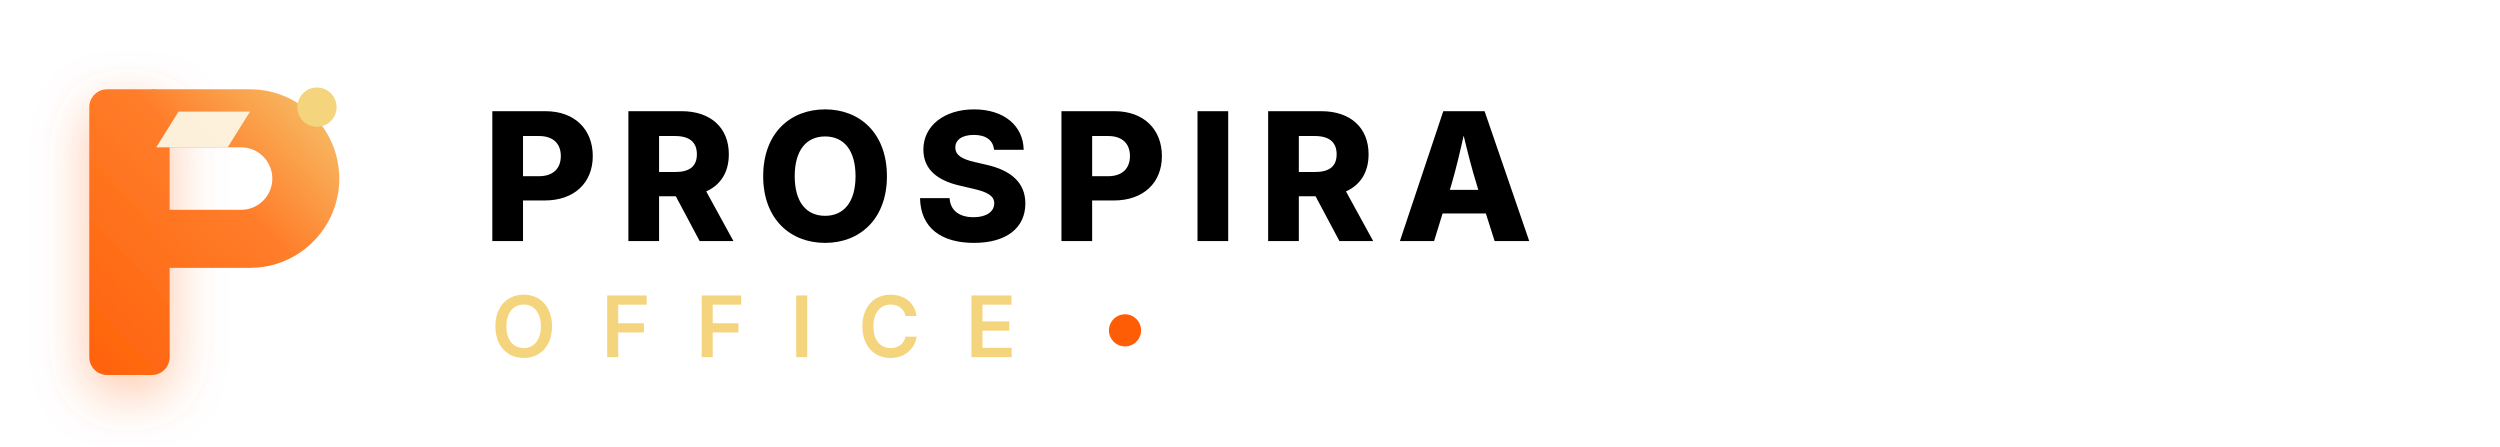
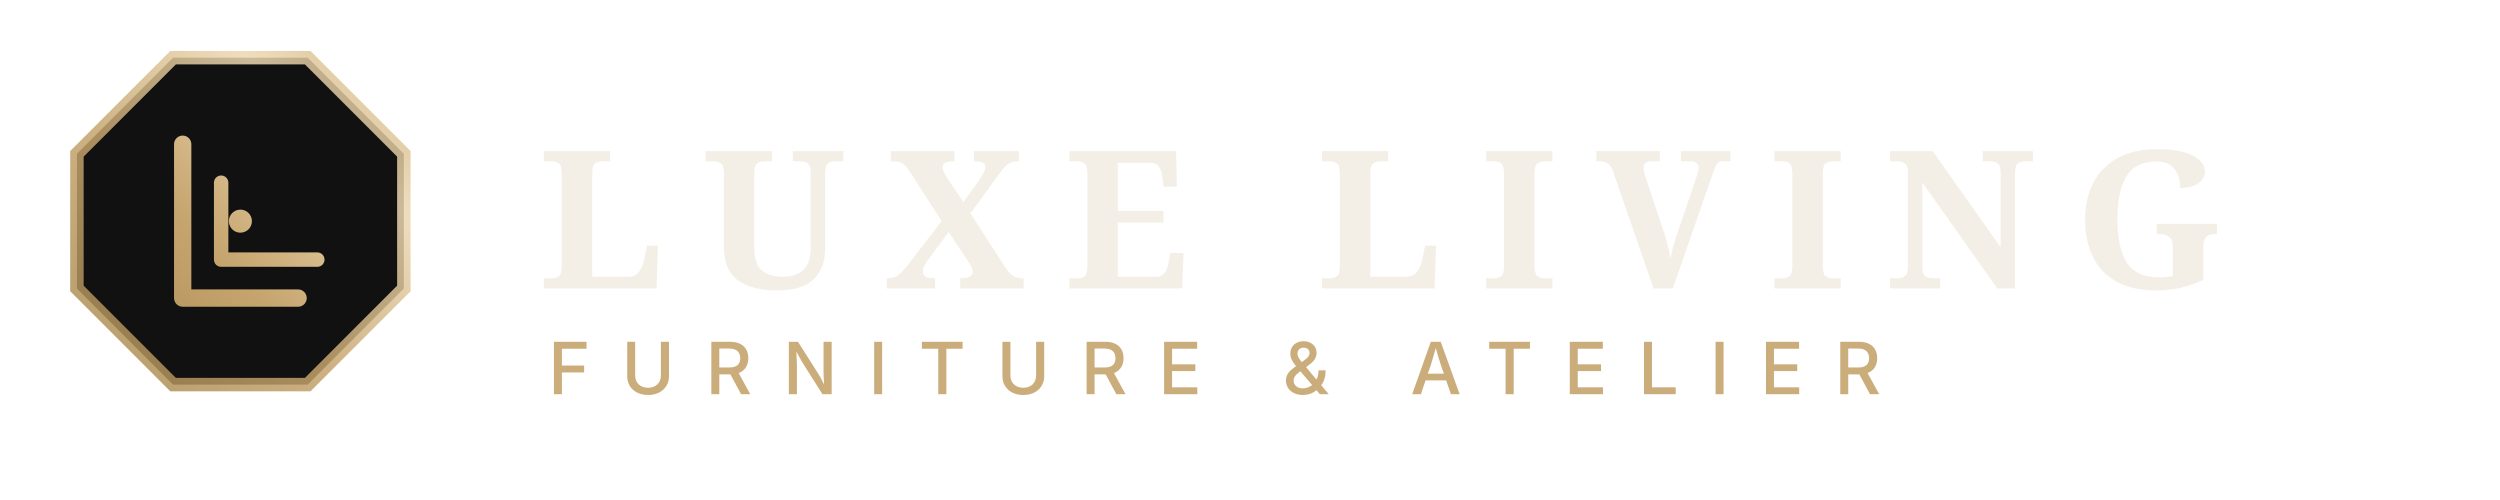
- <svg xmlns="http://www.w3.org/2000/svg" viewBox="0 0 280 50" fill="none">
+ <svg xmlns="http://www.w3.org/2000/svg" viewBox="0 0 260 52" fill="none">
  <defs>
-     <linearGradient id="logoGradRef" x1="4" y1="42" x2="40" y2="8" gradientUnits="userSpaceOnUse">
-       <stop offset="0%" stop-color="#FF5D05" />
-       <stop offset="60%" stop-color="#FF7D2A" />
-       <stop offset="100%" stop-color="#F4D47C" />
+     <linearGradient id="logoGold" x1="0" y1="40" x2="40" y2="0" gradientUnits="userSpaceOnUse">
+       <stop offset="0%" stop-color="#9E7F47" />
+       <stop offset="45%" stop-color="#C5A46D" />
+       <stop offset="75%" stop-color="#ECD8B2" />
+       <stop offset="100%" stop-color="#C5A46D" />
    </linearGradient>
-     <filter id="logoGlowRef" x="-2" y="-2" width="50" height="50" filterUnits="userSpaceOnUse">
-       <feDropShadow dx="0" dy="2" stdDeviation="3" flood-color="#FF5D05" flood-opacity="0.35" />
-     </filter>
  </defs>
-   <g transform="translate(2, 2)">
-     <path d="M8 38L8 10C8 8.895 8.895 8 10 8H15C16.105 8 17 8.895 17 10V38C17 39.105 16.105 40 15 40H10C8.895 40 8 39.105 8 38Z" fill="url(#logoGradRef)" filter="url(#logoGlowRef)" />
-     <path d="M15 8H26C31.523 8 36 12.477 36 18C36 23.523 31.523 28 26 28H15V21.5H25C26.933 21.5 28.5 19.933 28.5 18C28.5 16.067 26.933 14.5 25 14.5H15V8Z" fill="url(#logoGradRef)" />
-     <polygon points="18,10.5 26,10.5 23.5,14.5 15.5,14.5" fill="#FDF6E3" opacity="0.95" />
-     <circle cx="33.5" cy="10" r="2.2" fill="#F4D47C" />
+   <g transform="translate(4, 4)">
+     <path d="M14 2H28L38 12V26L28 36H14L4 26V12L14 2Z" stroke="url(#logoGold)" stroke-width="1.4" stroke-opacity="0.85" fill="#111111" />
+     <path d="M15 11V27H27" stroke="url(#logoGold)" stroke-width="1.8" stroke-linecap="round" stroke-linejoin="round" />
+     <path d="M19 15V23H29" stroke="url(#logoGold)" stroke-width="1.5" stroke-linecap="round" stroke-linejoin="round" />
+     <circle cx="21" cy="19" r="1.2" fill="url(#logoGold)" />
  </g>
-   <text x="54" y="27" font-family="'Space Grotesk', 'Inter', -apple-system, sans-serif" font-size="20" font-weight="800" letter-spacing="2.2" fill="currentColor">PROSPIRA</text>
-   <text x="55" y="40" font-family="'Inter', -apple-system, sans-serif" font-size="9.5" font-weight="600" letter-spacing="5" fill="#F4D47C">OFFICE</text>
-   <circle cx="126" cy="37" r="1.8" fill="#FF5D05" />
+   <g transform="translate(56, 12)">
+     <text x="0" y="18" fill="#F4EFE6" font-family="'Cormorant Garamond', 'Playfair Display', Georgia, serif" font-size="20" font-weight="600" letter-spacing="4">LUXE LIVING</text>
+     <text x="1" y="29" fill="#C5A46D" font-family="'Manrope', 'Inter', sans-serif" font-size="7.5" font-weight="500" letter-spacing="3.2" opacity="0.9">FURNITURE &amp; ATELIER</text>
+   </g>
</svg>
